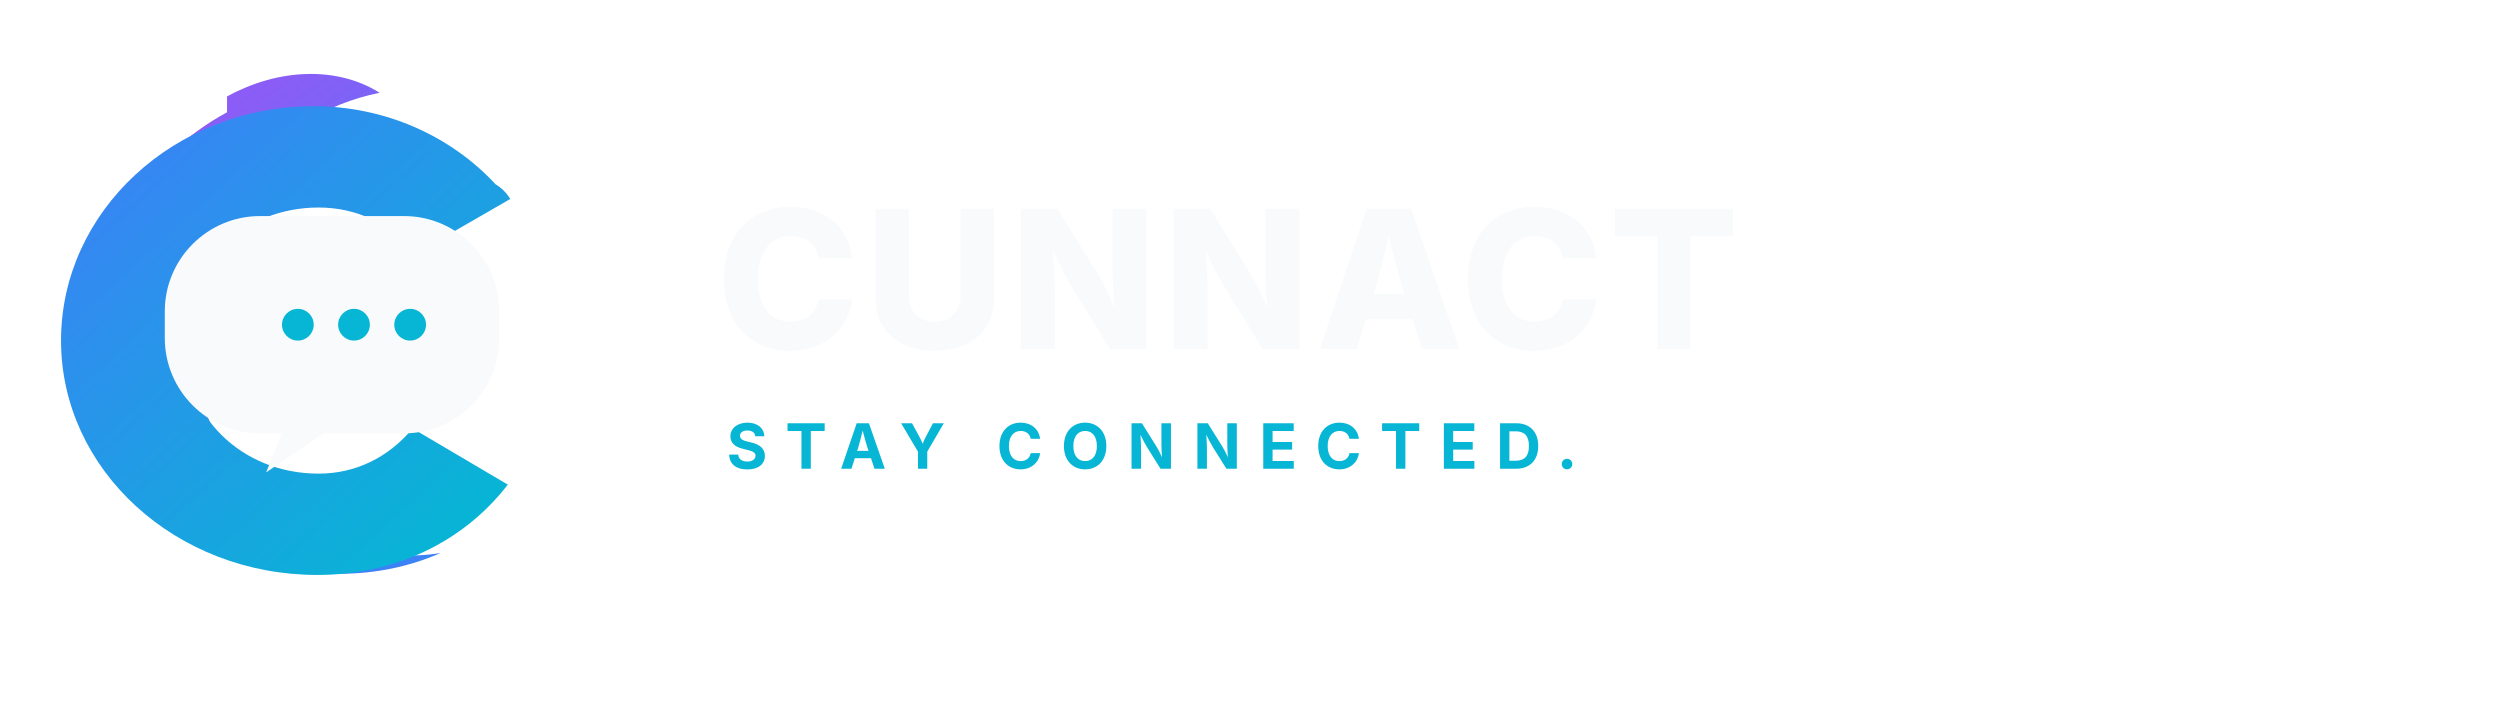
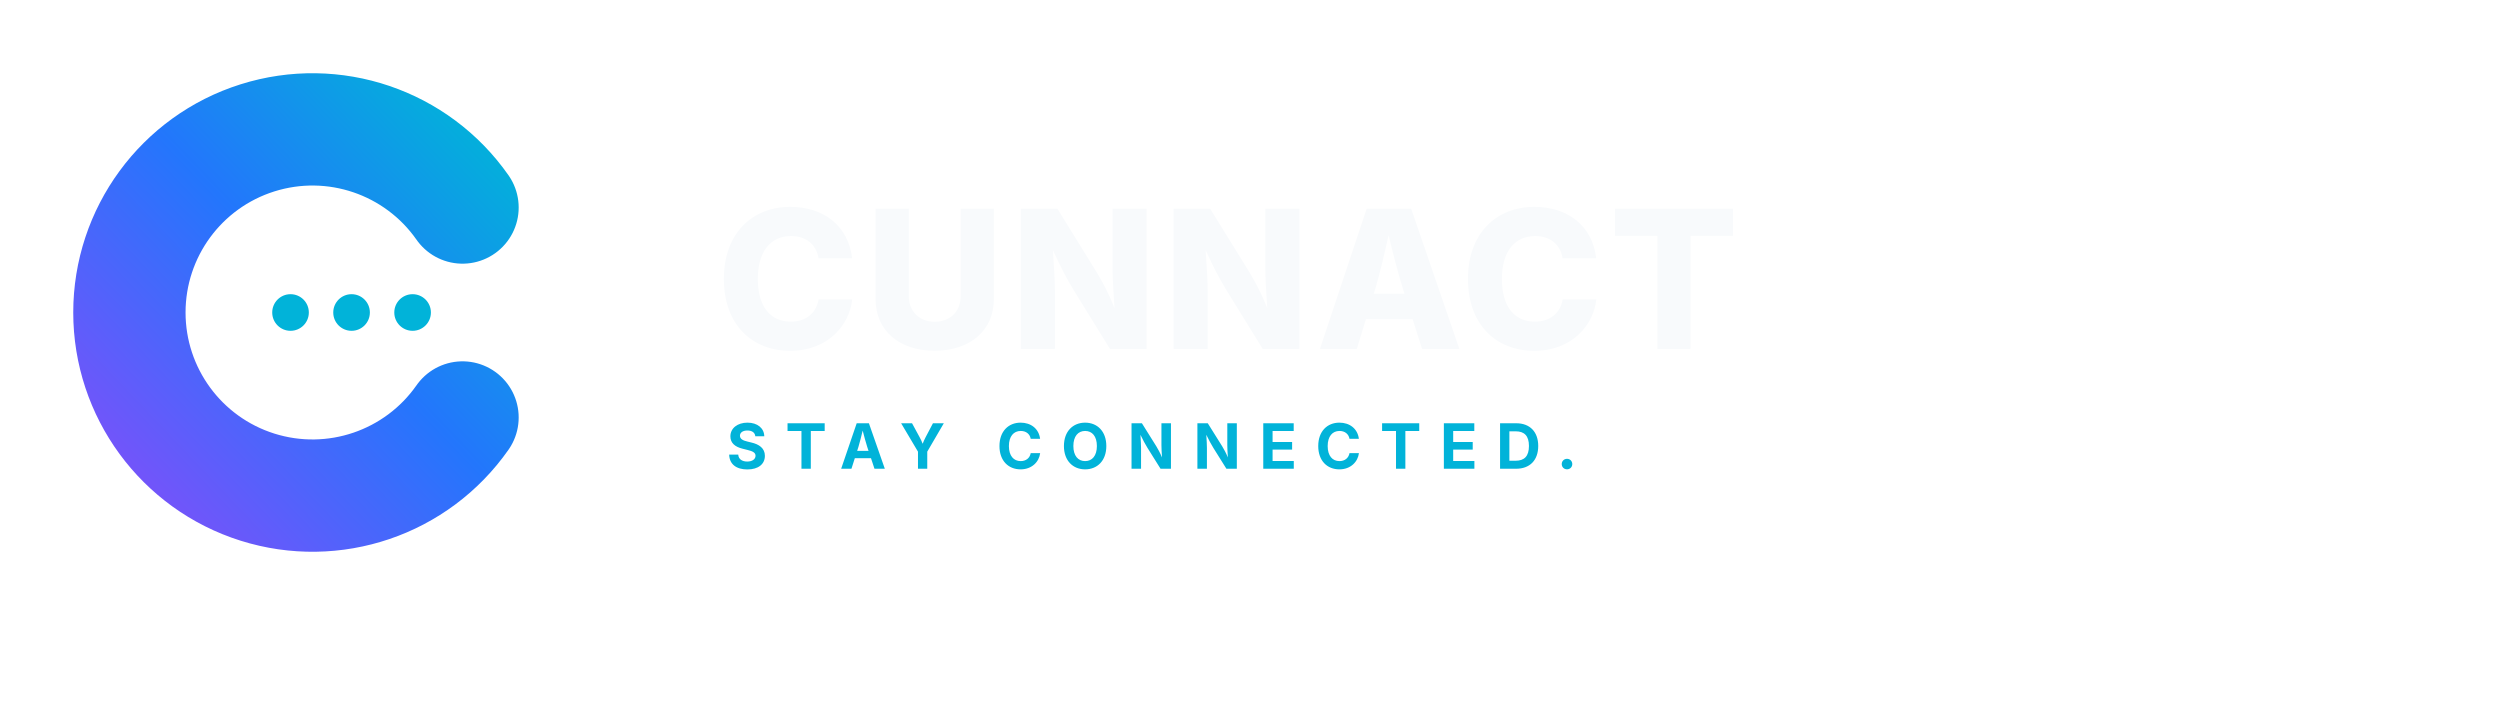
<svg xmlns="http://www.w3.org/2000/svg" viewBox="0 0 960 270" role="img" aria-labelledby="title desc">
  <svg x="0" y="0" width="240" height="240" viewBox="0 0 512 512">
    <defs>
-       <linearGradient id="main" x1="104" y1="88" x2="410" y2="422" gradientUnits="userSpaceOnUse">
-         <stop offset="0" stop-color="#3B82F6" />
-         <stop offset="1" stop-color="#06B6D4" />
-       </linearGradient>
-       <linearGradient id="back" x1="124" y1="132" x2="312" y2="396" gradientUnits="userSpaceOnUse">
-         <stop offset="0" stop-color="#8B5CF6" />
-         <stop offset="1" stop-color="#3B82F6" />
+       <linearGradient id="cunnactRing" x1="108" y1="400" x2="410" y2="112" gradientUnits="userSpaceOnUse">
+         <stop offset="0" stop-color="#7653FA" />
+         <stop offset="0.52" stop-color="#2376FC" />
+         <stop offset="1" stop-color="#01B3D9" />
      </linearGradient>
    </defs>
-     <path d="M186 92C121 127 78 194 78 268c0 111 90 202 201 202 29 0 57-6 82-17-24 4-48 2-70-4-79-22-135-94-135-180 0-95 66-175 155-193-35-22-83-20-125 3Z" fill="url(#back)" />
-     <path d="M406 151c-37-40-91-64-149-64-114 0-207 86-207 192s94 192 210 192c62 0 119-26 156-74l-78-46c-20 24-47 37-77 37-63 0-111-47-111-109 0-61 48-109 111-109 31 0 59 13 79 38l78-45c-3-5-7-9-12-12Z" fill="url(#main)" />
-     <path d="M213 177h118c43 0 78 35 78 78v22c0 43-35 78-78 78h-66l-47 32 13-32h-18c-43 0-78-35-78-78v-22c0-43 35-78 78-78Z" fill="#F8FAFC" />
-     <circle cx="244" cy="266" r="13" fill="#06B6D4" />
-     <circle cx="290" cy="266" r="13" fill="#06B6D4" />
-     <circle cx="336" cy="266" r="13" fill="#06B6D4" />
+     <path d="M378.9 342 A150 150 0 1 1 378.9 170" fill="none" stroke="url(#cunnactRing)" stroke-width="92" stroke-linecap="round" />
+     <circle cx="238" cy="256" r="15" fill="#01B3D9" />
+     <circle cx="288" cy="256" r="15" fill="#01B3D9" />
+     <circle cx="338" cy="256" r="15" fill="#01B3D9" />
  </svg>
  <text x="275" y="134" font-family="Inter,Arial,sans-serif" font-size="74" font-weight="800" letter-spacing="2" fill="#F8FAFC">CUNNACT</text>
-   <text x="279" y="180" font-family="Inter,Arial,sans-serif" font-size="24" font-weight="650" letter-spacing="7" fill="#06B6D4">STAY CONNECTED.</text>
+   <text x="279" y="180" font-family="Inter,Arial,sans-serif" font-size="24" font-weight="650" letter-spacing="7" fill="#01B3D9">STAY CONNECTED.</text>
</svg>
